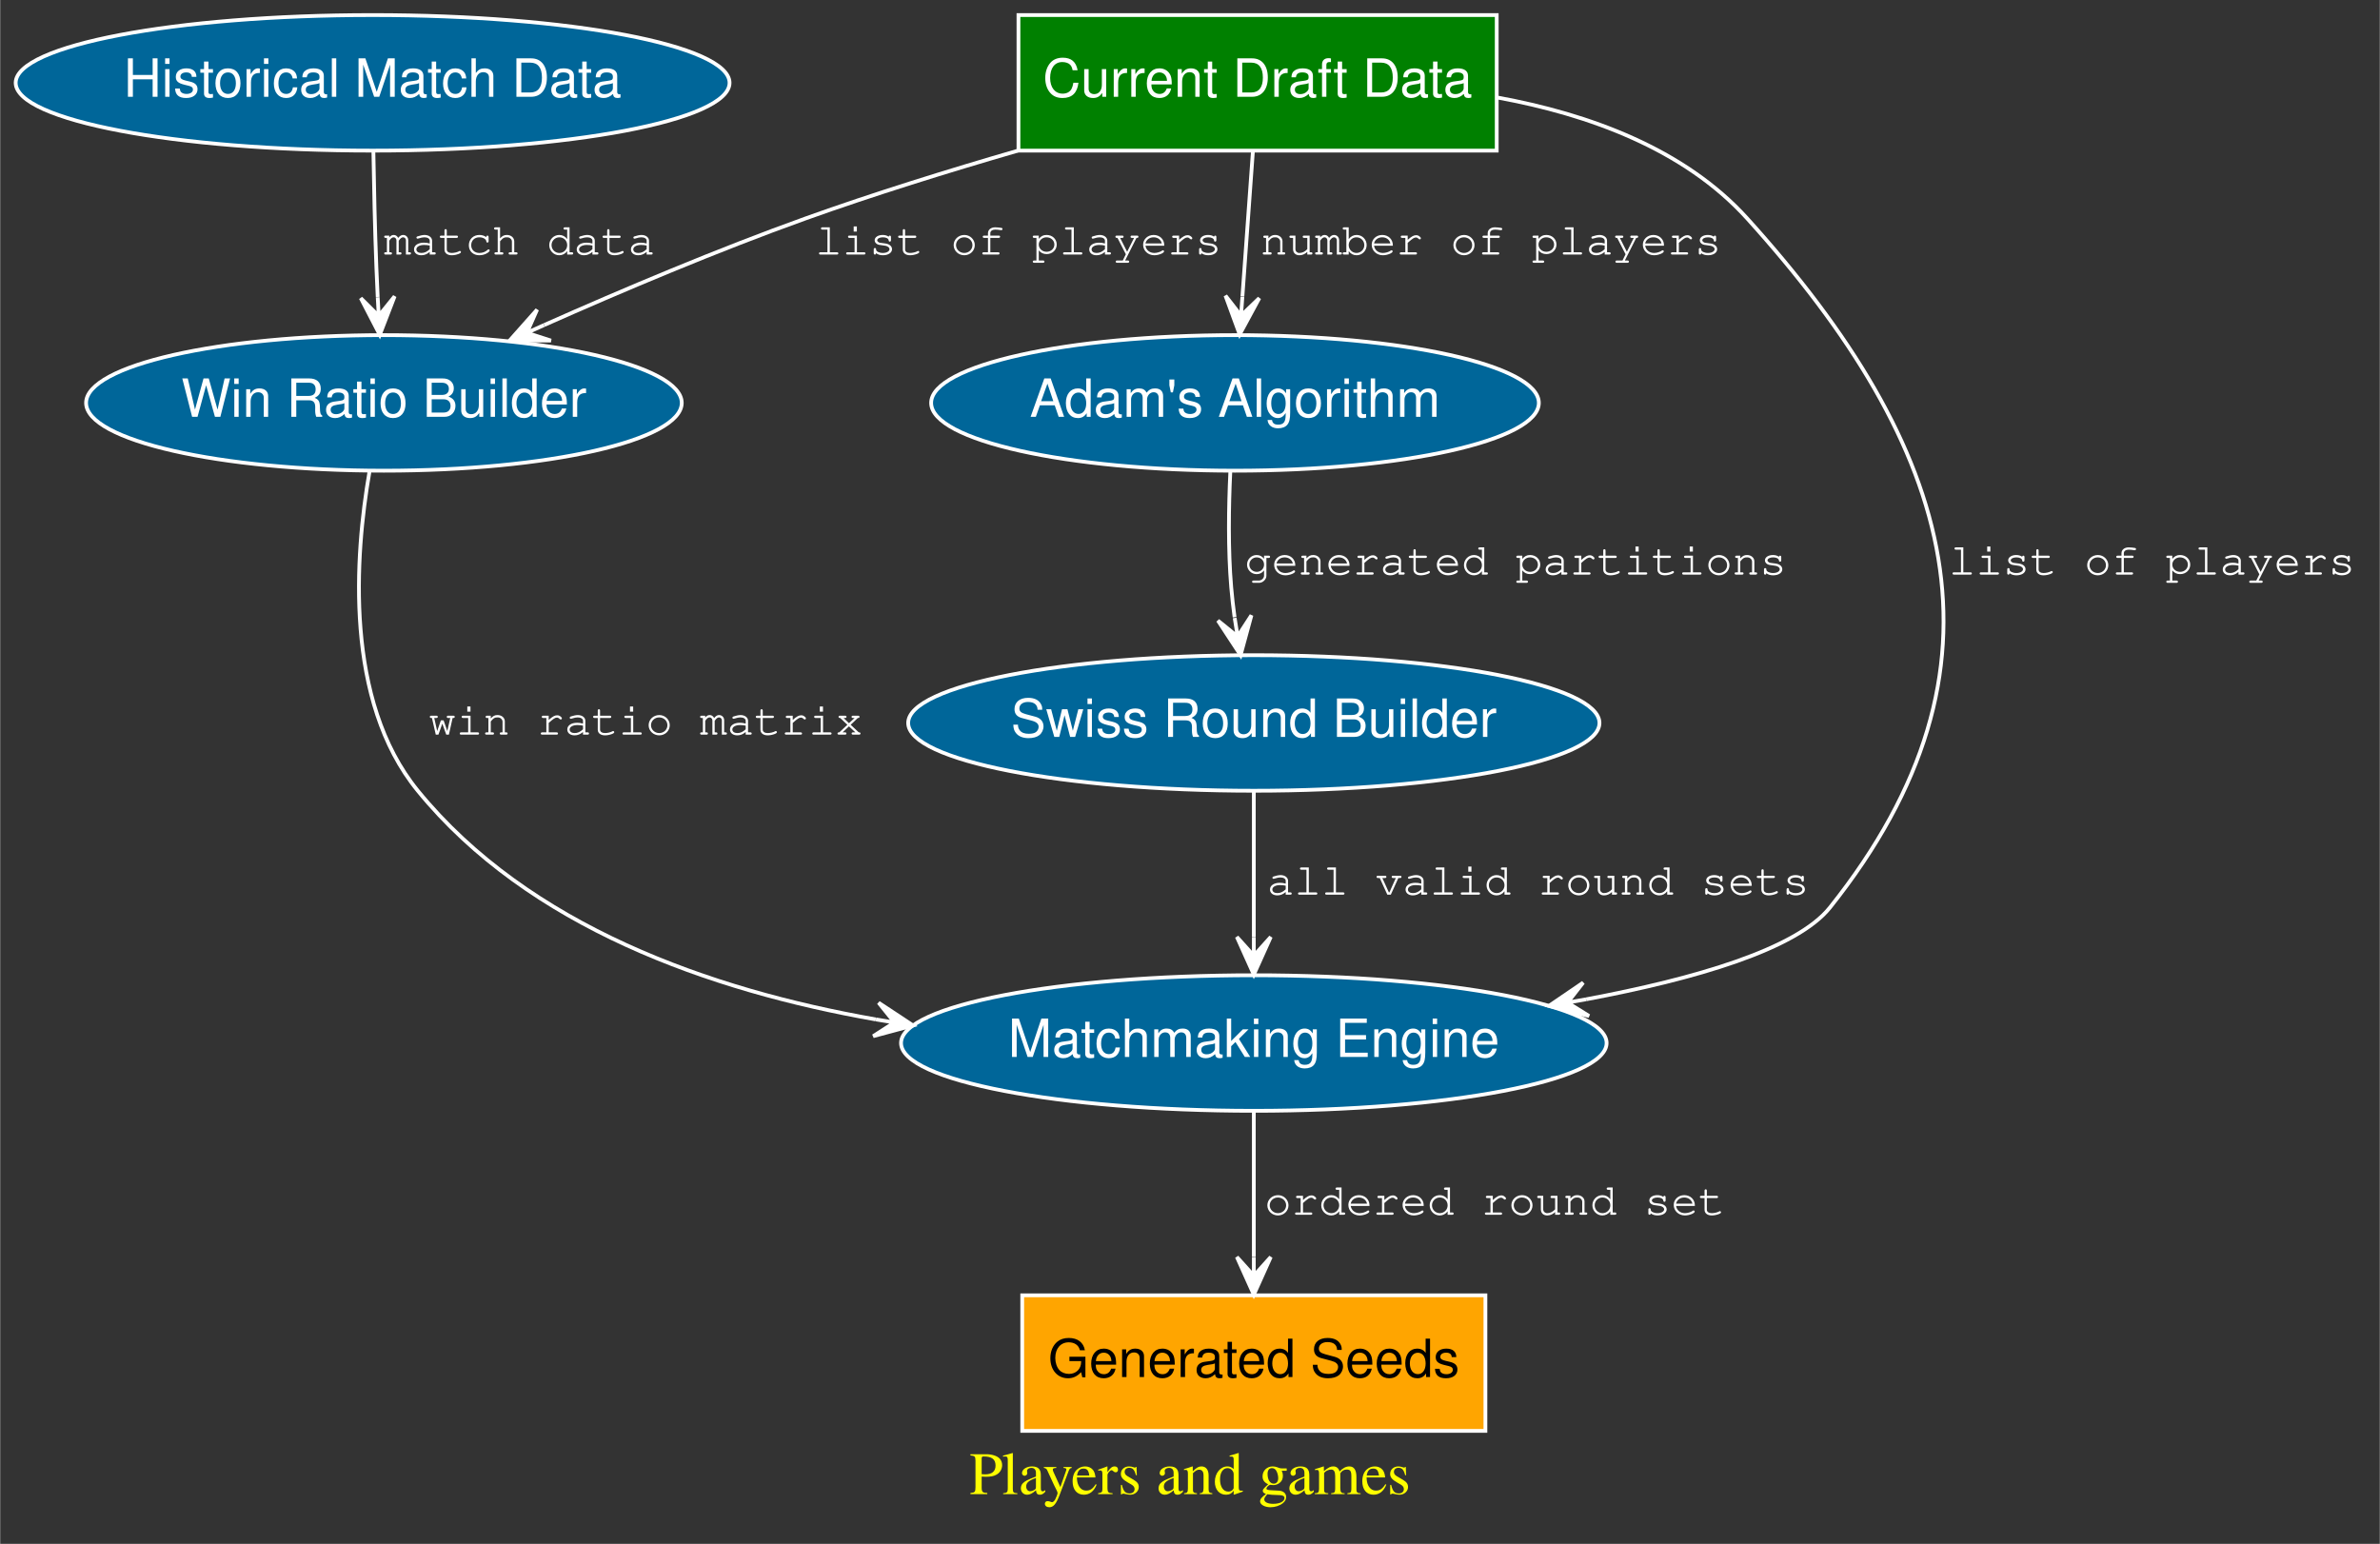
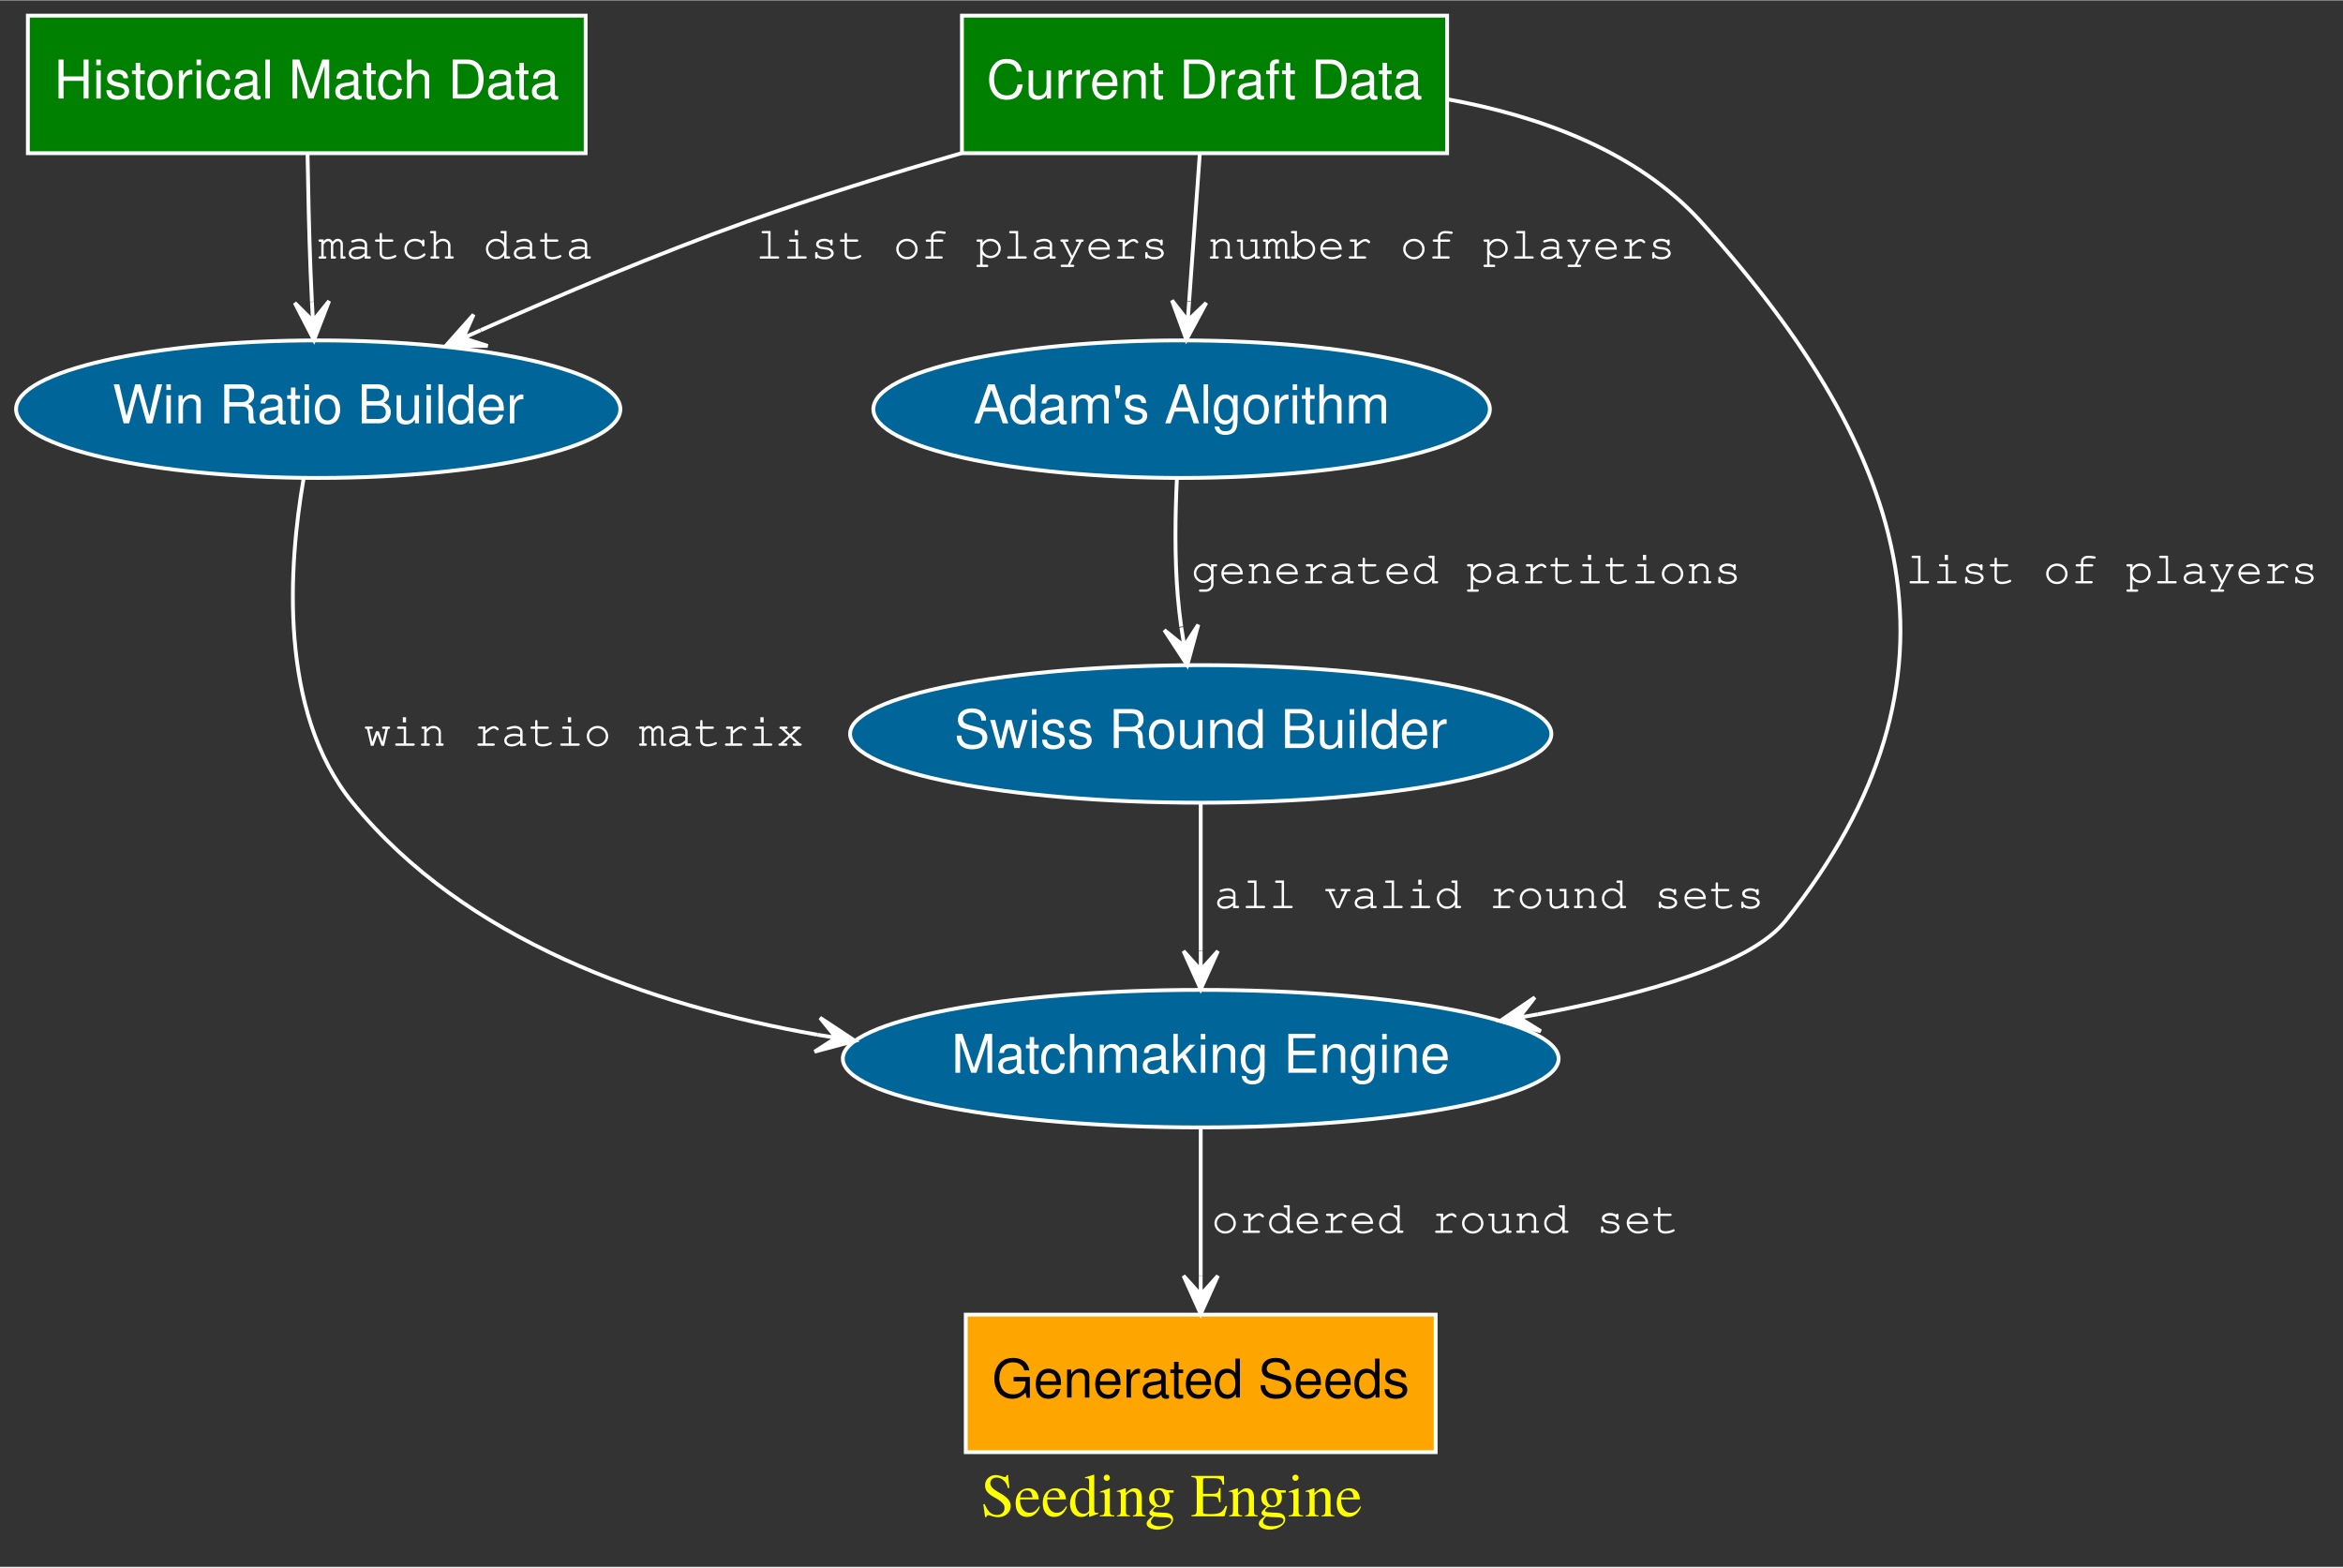
- <svg xmlns="http://www.w3.org/2000/svg" width="632pt" height="410pt" viewBox="0.00 0.00 631.89 410.00">
+ <svg xmlns="http://www.w3.org/2000/svg" width="613pt" height="410pt" viewBox="0.00 0.00 613.29 410.00">
  <g id="graph0" class="graph" transform="scale(1 1) rotate(0) translate(4 406)">
-     <polygon fill="#333333" stroke="none" points="-4,4 -4,-406 627.892,-406 627.892,4 -4,4" />
-     <text text-anchor="middle" x="311.946" y="-9.2" font-family="Times,serif" font-size="16.00" fill="yellow">Players and games</text>
+     <polygon fill="#333333" stroke="none" points="-4,4 -4,-406 609.293,-406 609.293,4 -4,4" />
+     <text text-anchor="middle" x="302.646" y="-9.2" font-family="Times,serif" font-size="16.00" fill="yellow">Seeding Engine</text>
    <g id="node1" class="node">
-       <ellipse fill="#006699" stroke="white" cx="94.892" cy="-384" rx="94.783" ry="18" />
-       <text text-anchor="middle" x="94.892" y="-380.3" font-family="Helvetica,sans-Serif" font-size="14.00" fill="white">Historical Match Data</text>
+       <polygon fill="green" stroke="white" points="149.293,-402 3.293,-402 3.293,-366 149.293,-366 149.293,-402" />
+       <text text-anchor="middle" x="76.293" y="-380.3" font-family="Helvetica,sans-Serif" font-size="14.00" fill="white">Historical Match Data</text>
    </g>
    <g id="node4" class="node">
-       <ellipse fill="#006699" stroke="white" cx="97.892" cy="-299" rx="79.087" ry="18" />
-       <text text-anchor="middle" x="97.892" y="-295.3" font-family="Helvetica,sans-Serif" font-size="14.00" fill="white">Win Ratio Builder</text>
+       <ellipse fill="#006699" stroke="white" cx="79.293" cy="-299" rx="79.087" ry="18" />
+       <text text-anchor="middle" x="79.293" y="-295.3" font-family="Helvetica,sans-Serif" font-size="14.00" fill="white">Win Ratio Builder</text>
    </g>
    <g id="edge4" class="edge">
-       <path fill="none" stroke="white" d="M95.101,-365.666C95.25,-356.539 95.496,-345.161 95.892,-335 95.991,-332.446 96.112,-329.787 96.244,-327.128" />
-       <polygon fill="white" stroke="white" points="96.791,-317.084 100.741,-327.314 96.519,-322.076 96.247,-327.069 96.247,-327.069 96.247,-327.069 96.519,-322.076 91.754,-326.824 96.791,-317.084 96.791,-317.084" />
-       <text text-anchor="middle" x="133.892" y="-338.4" font-family="Courier,monospace" font-size="12.00" fill="white">match data</text>
+       <path fill="none" stroke="white" d="M76.503,-365.666C76.651,-356.539 76.897,-345.161 77.293,-335 77.392,-332.446 77.513,-329.787 77.645,-327.128" />
+       <polygon fill="white" stroke="white" points="78.192,-317.084 82.142,-327.314 77.921,-322.076 77.649,-327.069 77.649,-327.069 77.649,-327.069 77.921,-322.076 73.155,-326.824 78.192,-317.084 78.192,-317.084" />
+       <text text-anchor="middle" x="115.293" y="-338.4" font-family="Courier,monospace" font-size="12.00" fill="white">match data</text>
    </g>
    <g id="node2" class="node">
-       <ellipse fill="#006699" stroke="white" cx="323.892" cy="-299" rx="80.686" ry="18" />
-       <text text-anchor="middle" x="323.892" y="-295.3" font-family="Helvetica,sans-Serif" font-size="14.00" fill="white">Adam's Algorithm</text>
+       <ellipse fill="#006699" stroke="white" cx="305.293" cy="-299" rx="80.686" ry="18" />
+       <text text-anchor="middle" x="305.293" y="-295.3" font-family="Helvetica,sans-Serif" font-size="14.00" fill="white">Adam's Algorithm</text>
    </g>
    <g id="node5" class="node">
-       <ellipse fill="#006699" stroke="white" cx="328.892" cy="-214" rx="91.784" ry="18" />
-       <text text-anchor="middle" x="328.892" y="-210.3" font-family="Helvetica,sans-Serif" font-size="14.00" fill="white">Swiss Round Builder</text>
+       <ellipse fill="#006699" stroke="white" cx="310.293" cy="-214" rx="91.784" ry="18" />
+       <text text-anchor="middle" x="310.293" y="-210.3" font-family="Helvetica,sans-Serif" font-size="14.00" fill="white">Swiss Round Builder</text>
    </g>
    <g id="edge3" class="edge">
-       <path fill="none" stroke="white" d="M322.648,-280.642C322.216,-271.509 322.029,-260.132 322.892,-250 323.111,-247.42 323.42,-244.745 323.783,-242.074" />
-       <polygon fill="white" stroke="white" points="325.378,-232.015 328.257,-242.596 324.595,-236.953 323.812,-241.892 323.812,-241.892 323.812,-241.892 324.595,-236.953 319.368,-241.187 325.378,-232.015 325.378,-232.015" />
-       <text text-anchor="middle" x="398.392" y="-253.4" font-family="Courier,monospace" font-size="12.00" fill="white">generated partitions</text>
+       <path fill="none" stroke="white" d="M304.049,-280.642C303.617,-271.509 303.431,-260.132 304.293,-250 304.513,-247.42 304.822,-244.745 305.185,-242.074" />
+       <polygon fill="white" stroke="white" points="306.779,-232.015 309.658,-242.596 305.997,-236.953 305.214,-241.892 305.214,-241.892 305.214,-241.892 305.997,-236.953 300.769,-241.187 306.779,-232.015 306.779,-232.015" />
+       <text text-anchor="middle" x="379.793" y="-253.4" font-family="Courier,monospace" font-size="12.00" fill="white">generated partitions</text>
    </g>
    <g id="node3" class="node">
-       <polygon fill="green" stroke="white" points="393.392,-402 266.392,-402 266.392,-366 393.392,-366 393.392,-402" />
-       <text text-anchor="middle" x="329.892" y="-380.3" font-family="Helvetica,sans-Serif" font-size="14.00" fill="white">Current Draft Data</text>
+       <polygon fill="green" stroke="white" points="374.793,-402 247.793,-402 247.793,-366 374.793,-366 374.793,-402" />
+       <text text-anchor="middle" x="311.293" y="-380.3" font-family="Helvetica,sans-Serif" font-size="14.00" fill="white">Current Draft Data</text>
    </g>
    <g id="edge2" class="edge">
-       <path fill="none" stroke="white" d="M328.648,-365.802C327.844,-354.674 326.779,-339.945 325.861,-327.244" />
-       <polygon fill="white" stroke="white" points="325.133,-317.176 330.343,-326.825 325.494,-322.163 325.854,-327.15 325.854,-327.15 325.854,-327.15 325.494,-322.163 321.366,-327.474 325.133,-317.176 325.133,-317.176" />
-       <text text-anchor="middle" x="391.892" y="-338.4" font-family="Courier,monospace" font-size="12.00" fill="white">number of players</text>
+       <path fill="none" stroke="white" d="M310.05,-365.802C309.245,-354.674 308.181,-339.945 307.262,-327.244" />
+       <polygon fill="white" stroke="white" points="306.535,-317.176 311.744,-326.825 306.895,-322.163 307.256,-327.15 307.256,-327.15 307.256,-327.15 306.895,-322.163 302.767,-327.474 306.535,-317.176 306.535,-317.176" />
+       <text text-anchor="middle" x="373.293" y="-338.4" font-family="Courier,monospace" font-size="12.00" fill="white">number of players</text>
    </g>
    <g id="edge8" class="edge">
-       <path fill="none" stroke="white" d="M266.218,-365.983C247.89,-360.667 227.97,-354.483 209.892,-348 186.579,-339.639 161.166,-328.887 140.449,-319.68" />
-       <polygon fill="white" stroke="white" points="131.285,-315.572 142.251,-315.556 135.848,-317.617 140.41,-319.662 140.41,-319.662 140.41,-319.662 135.848,-317.617 138.57,-323.769 131.285,-315.572 131.285,-315.572" />
-       <text text-anchor="middle" x="266.392" y="-338.4" font-family="Courier,monospace" font-size="12.00" fill="white">list of players</text>
+       <path fill="none" stroke="white" d="M247.619,-365.983C229.291,-360.667 209.371,-354.483 191.293,-348 167.981,-339.639 142.568,-328.887 121.851,-319.68" />
+       <polygon fill="white" stroke="white" points="112.687,-315.572 123.653,-315.556 117.249,-317.617 121.812,-319.662 121.812,-319.662 121.812,-319.662 117.249,-317.617 119.971,-323.769 112.687,-315.572 112.687,-315.572" />
+       <text text-anchor="middle" x="247.793" y="-338.4" font-family="Courier,monospace" font-size="12.00" fill="white">list of players</text>
    </g>
    <g id="node6" class="node">
-       <ellipse fill="#006699" stroke="white" cx="328.892" cy="-129" rx="93.683" ry="18" />
-       <text text-anchor="middle" x="328.892" y="-125.3" font-family="Helvetica,sans-Serif" font-size="14.00" fill="white">Matchmaking Engine</text>
+       <ellipse fill="#006699" stroke="white" cx="310.293" cy="-129" rx="93.683" ry="18" />
+       <text text-anchor="middle" x="310.293" y="-125.3" font-family="Helvetica,sans-Serif" font-size="14.00" fill="white">Matchmaking Engine</text>
    </g>
    <g id="edge1" class="edge">
-       <path fill="none" stroke="white" d="M393.69,-380.078C417.647,-375.701 443.111,-366.544 459.892,-348 514.857,-287.259 532.952,-229.059 481.892,-165 473.041,-153.897 446.04,-146.033 417.133,-140.611" />
-       <polygon fill="white" stroke="white" points="407.28,-138.865 417.911,-136.179 412.203,-139.738 417.126,-140.61 417.126,-140.61 417.126,-140.61 412.203,-139.738 416.341,-145.041 407.28,-138.865 407.28,-138.865" />
-       <text text-anchor="middle" x="567.392" y="-253.4" font-family="Courier,monospace" font-size="12.00" fill="white">list of players</text>
+       <path fill="none" stroke="white" d="M375.092,-380.078C399.049,-375.701 424.512,-366.544 441.293,-348 496.258,-287.259 514.353,-229.059 463.293,-165 454.443,-153.897 427.441,-146.033 398.534,-140.611" />
+       <polygon fill="white" stroke="white" points="388.681,-138.865 399.313,-136.179 393.604,-139.738 398.528,-140.61 398.528,-140.61 398.528,-140.61 393.604,-139.738 397.742,-145.041 388.681,-138.865 388.681,-138.865" />
+       <text text-anchor="middle" x="548.793" y="-253.4" font-family="Courier,monospace" font-size="12.00" fill="white">list of players</text>
    </g>
    <g id="edge6" class="edge">
-       <path fill="none" stroke="white" d="M94.047,-280.682C90.198,-258.468 87.324,-219.956 106.892,-196 136.333,-159.956 184.534,-143.013 228.512,-135.268" />
-       <polygon fill="white" stroke="white" points="238.408,-133.664 229.257,-139.706 233.472,-134.464 228.537,-135.264 228.537,-135.264 228.537,-135.264 233.472,-134.464 227.817,-130.822 238.408,-133.664 238.408,-133.664" />
-       <text text-anchor="middle" x="167.392" y="-210.9" font-family="Courier,monospace" font-size="12.00" fill="white">win ratio matrix</text>
+       <path fill="none" stroke="white" d="M75.449,-280.682C71.6,-258.468 68.725,-219.956 88.293,-196 117.735,-159.956 165.935,-143.013 209.913,-135.268" />
+       <polygon fill="white" stroke="white" points="219.809,-133.664 210.658,-139.706 214.874,-134.464 209.938,-135.264 209.938,-135.264 209.938,-135.264 214.874,-134.464 209.218,-130.822 219.809,-133.664 219.809,-133.664" />
+       <text text-anchor="middle" x="148.793" y="-210.9" font-family="Courier,monospace" font-size="12.00" fill="white">win ratio matrix</text>
    </g>
    <g id="edge5" class="edge">
-       <path fill="none" stroke="white" d="M328.892,-195.802C328.892,-184.674 328.892,-169.945 328.892,-157.244" />
-       <polygon fill="white" stroke="white" points="328.892,-147.176 333.392,-157.176 328.892,-152.176 328.892,-157.176 328.892,-157.176 328.892,-157.176 328.892,-152.176 324.392,-157.176 328.892,-147.176 328.892,-147.176" />
-       <text text-anchor="middle" x="404.392" y="-168.4" font-family="Courier,monospace" font-size="12.00" fill="white">all valid round sets</text>
+       <path fill="none" stroke="white" d="M310.293,-195.802C310.293,-184.674 310.293,-169.945 310.293,-157.244" />
+       <polygon fill="white" stroke="white" points="310.293,-147.176 314.793,-157.176 310.293,-152.176 310.293,-157.176 310.293,-157.176 310.293,-157.176 310.293,-152.176 305.793,-157.176 310.293,-147.176 310.293,-147.176" />
+       <text text-anchor="middle" x="385.793" y="-168.4" font-family="Courier,monospace" font-size="12.00" fill="white">all valid round sets</text>
    </g>
    <g id="node7" class="node">
-       <polygon fill="orange" stroke="white" points="390.392,-62 267.392,-62 267.392,-26 390.392,-26 390.392,-62" />
-       <text text-anchor="middle" x="328.892" y="-40.3" font-family="Helvetica,sans-Serif" font-size="14.00">Generated Seeds</text>
+       <polygon fill="orange" stroke="white" points="371.793,-62 248.793,-62 248.793,-26 371.793,-26 371.793,-62" />
+       <text text-anchor="middle" x="310.293" y="-40.3" font-family="Helvetica,sans-Serif" font-size="14.00">Generated Seeds</text>
    </g>
    <g id="edge7" class="edge">
-       <path fill="none" stroke="white" d="M328.892,-110.802C328.892,-99.674 328.892,-84.945 328.892,-72.244" />
-       <polygon fill="white" stroke="white" points="328.892,-62.176 333.392,-72.176 328.892,-67.176 328.892,-72.176 328.892,-72.176 328.892,-72.176 328.892,-67.176 324.392,-72.176 328.892,-62.176 328.892,-62.176" />
-       <text text-anchor="middle" x="392.892" y="-83.4" font-family="Courier,monospace" font-size="12.00" fill="white">ordered round set</text>
+       <path fill="none" stroke="white" d="M310.293,-110.802C310.293,-99.674 310.293,-84.945 310.293,-72.244" />
+       <polygon fill="white" stroke="white" points="310.293,-62.176 314.793,-72.176 310.293,-67.176 310.293,-72.176 310.293,-72.176 310.293,-72.176 310.293,-67.176 305.793,-72.176 310.293,-62.176 310.293,-62.176" />
+       <text text-anchor="middle" x="374.293" y="-83.4" font-family="Courier,monospace" font-size="12.00" fill="white">ordered round set</text>
    </g>
  </g>
</svg>
